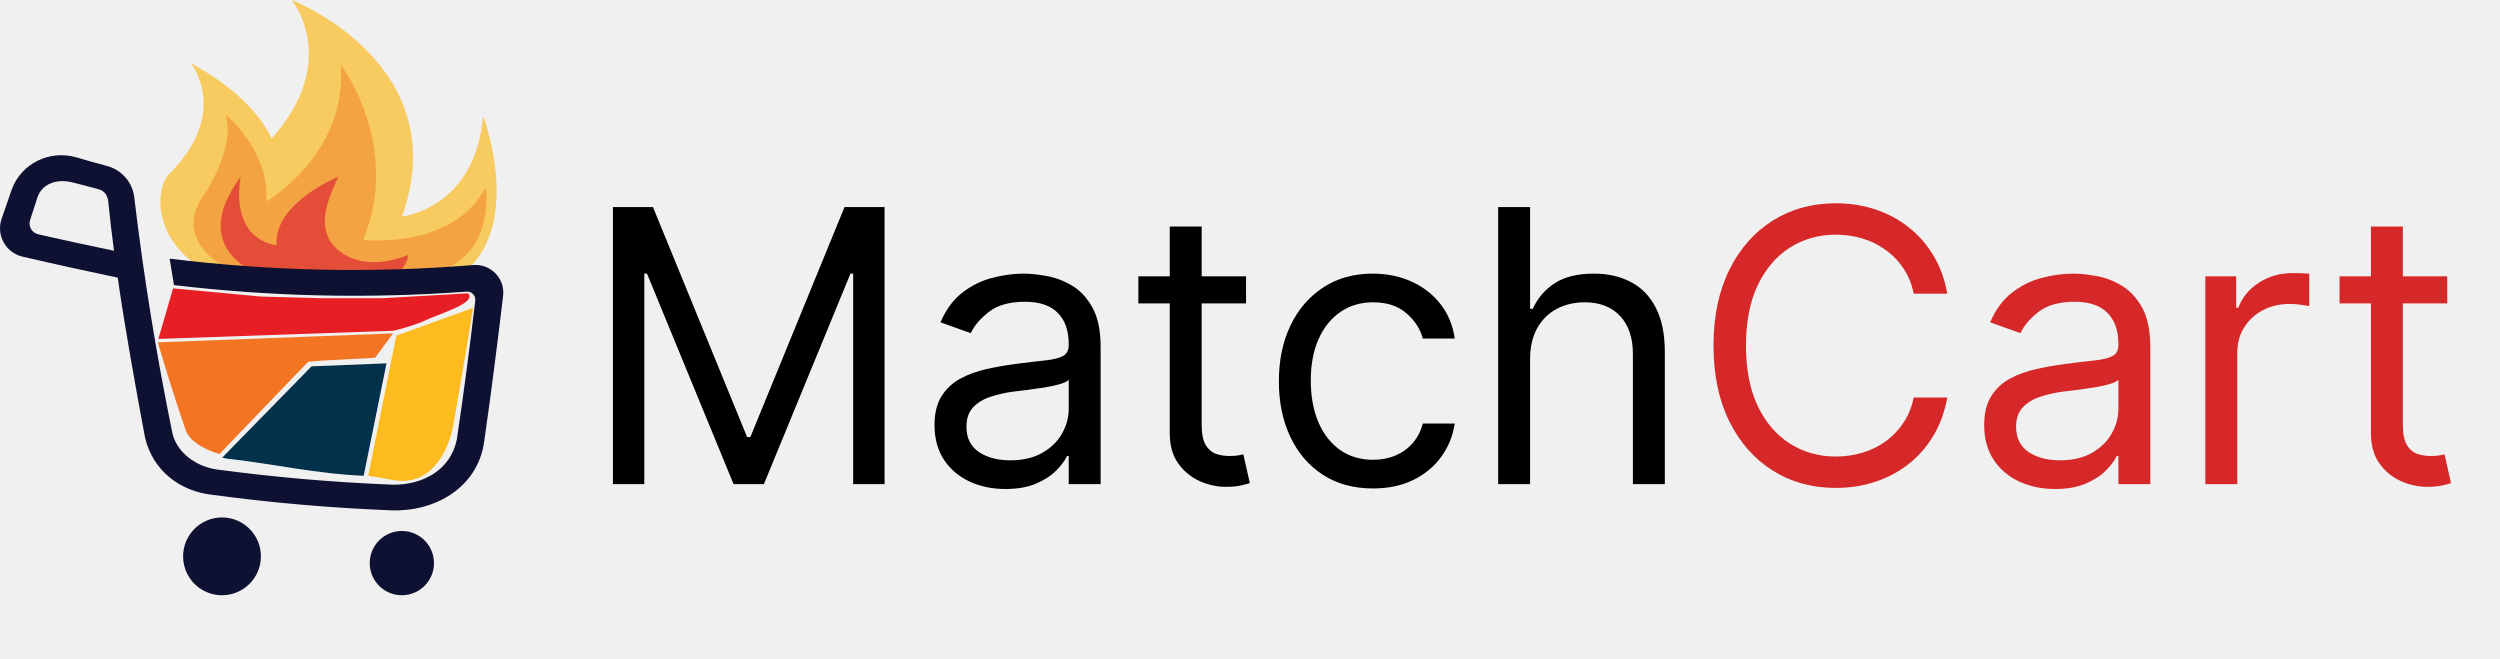
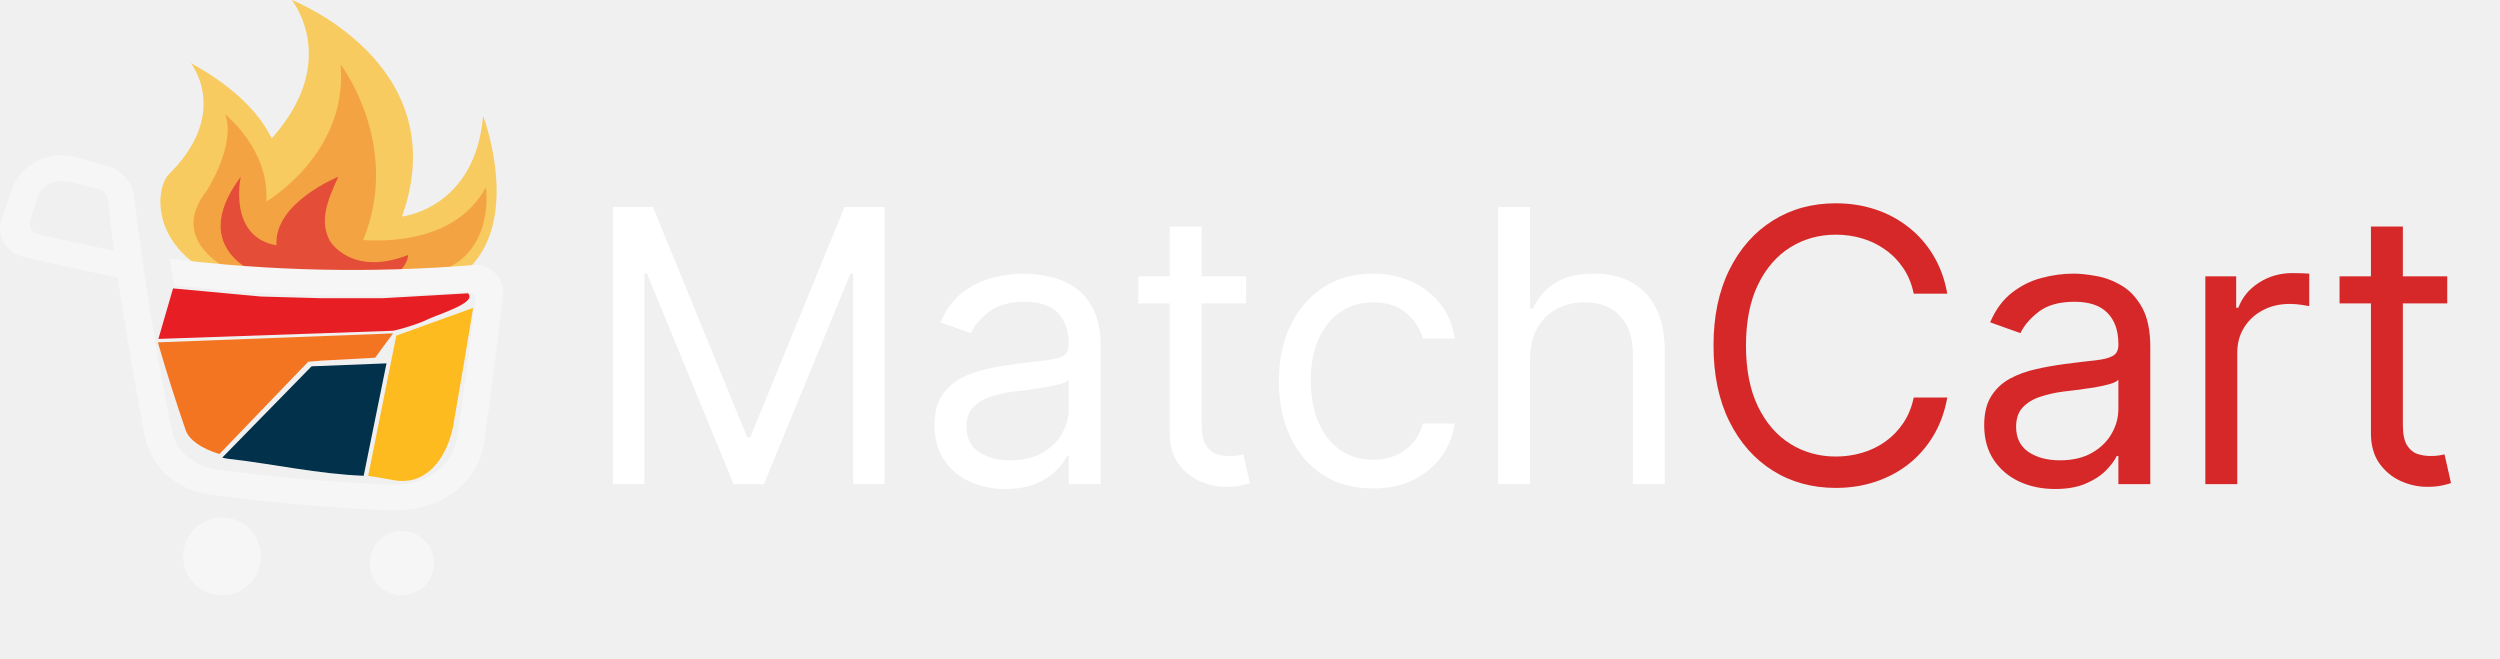
<svg xmlns="http://www.w3.org/2000/svg" width="315" height="83" viewBox="0 0 315 83" fill="none">
  <path d="M31.276 36.338C18.538 32.821 19.464 23.907 21.222 22.021C21.236 22.007 21.248 21.992 21.262 21.978C21.515 21.709 21.679 21.559 21.679 21.559C28.938 13.953 24.029 7.94 24.029 7.94C29.728 11.078 32.75 14.396 34.234 17.439C43 7.647 36.76 0 36.76 0C36.76 0 57.486 8.028 50.656 27.281C50.656 27.281 59.858 26.317 60.875 14.607C60.875 14.607 67.354 31.649 55.014 36.338H31.276Z" fill="#F7CB5F" />
  <path d="M61.225 23.6C57.722 30.008 50.011 30.508 45.76 30.246C50.658 18.256 42.914 8.118 42.914 8.118C43.902 19.368 33.56 25.39 33.56 25.39C33.984 18.858 28.39 14.431 28.39 14.431C29.747 18.277 26.073 23.988 26.073 23.988C20.422 31.149 30.707 34.871 30.707 34.871H50.842C62.899 34.871 61.225 23.6 61.225 23.6Z" fill="#F4A343" />
  <path d="M41.559 30.337C40.314 28.003 41.057 25.612 42.631 22.269C42.631 22.269 34.474 25.557 34.841 30.911C28.664 29.827 30.338 22.269 30.338 22.269C23.196 31.83 33.391 34.871 33.391 34.871H49.244C51.392 33.852 51.432 32.125 51.432 32.125C44.224 34.928 41.566 30.349 41.559 30.337Z" fill="#E44D37" />
-   <path d="M21.374 32.585C21.584 33.921 21.693 34.587 21.92 35.923C27.956 36.638 33.969 37.066 39.987 37.212C46.241 37.362 52.499 37.207 58.791 36.745C59.429 36.697 59.955 37.24 59.882 37.879C59.2 43.723 58.426 49.55 57.562 55.37C56.783 59.223 53.276 61.116 49.513 61.069C42.071 60.781 34.72 60.147 27.337 59.157C24.47 58.745 22.198 56.839 21.705 54.496C19.698 44.673 18.1 34.811 16.916 24.855C16.704 22.969 15.328 21.404 13.485 20.911C11.911 20.49 11.125 20.27 9.562 19.811C6.233 18.877 2.687 20.592 1.485 23.864C0.977 25.34 0.592 26.453 0.206 27.56C-0.511 29.615 0.711 31.839 2.833 32.335C6.74 33.247 11.668 34.325 14.83 34.983C15.809 41.727 17.033 48.474 18.267 55.106C19.25 59.321 22.691 61.914 26.782 62.35C34.284 63.36 41.752 64.007 49.315 64.305C54.75 64.5 60.203 61.488 61.008 55.63C61.889 49.495 62.661 43.43 63.392 37.283C63.651 35.088 61.83 33.216 59.624 33.397C46.836 34.435 34.16 34.168 21.374 32.59V32.585ZM4.809 29.522C4.009 29.337 3.54 28.503 3.795 27.722C4.088 26.824 4.333 26.062 4.704 24.912C5.278 23.131 7.162 22.497 9.11 22.976C10.351 23.281 11.106 23.492 12.356 23.826C12.939 23.981 13.532 24.35 13.642 25.417C13.861 27.56 14.078 29.441 14.363 31.592C11.67 31.039 7.598 30.168 4.814 29.525L4.809 29.522ZM32.874 70.099C32.874 72.807 30.681 75 27.973 75C25.265 75 23.072 72.807 23.072 70.099C23.072 67.391 25.265 65.198 27.973 65.198C30.681 65.198 32.874 67.391 32.874 70.099ZM54.683 70.952C54.683 73.188 52.871 75 50.635 75C48.398 75 46.586 73.188 46.586 70.952C46.586 68.715 48.398 66.903 50.635 66.903C52.871 66.903 54.683 68.715 54.683 70.952Z" fill="#0E1131" />
+   <path d="M21.374 32.585C21.584 33.921 21.693 34.587 21.92 35.923C27.956 36.638 33.969 37.066 39.987 37.212C46.241 37.362 52.499 37.207 58.791 36.745C59.429 36.697 59.955 37.24 59.882 37.879C59.2 43.723 58.426 49.55 57.562 55.37C56.783 59.223 53.276 61.116 49.513 61.069C42.071 60.781 34.72 60.147 27.337 59.157C24.47 58.745 22.198 56.839 21.705 54.496C19.698 44.673 18.1 34.811 16.916 24.855C16.704 22.969 15.328 21.404 13.485 20.911C11.911 20.49 11.125 20.27 9.562 19.811C6.233 18.877 2.687 20.592 1.485 23.864C0.977 25.34 0.592 26.453 0.206 27.56C-0.511 29.615 0.711 31.839 2.833 32.335C6.74 33.247 11.668 34.325 14.83 34.983C15.809 41.727 17.033 48.474 18.267 55.106C19.25 59.321 22.691 61.914 26.782 62.35C34.284 63.36 41.752 64.007 49.315 64.305C54.75 64.5 60.203 61.488 61.008 55.63C61.889 49.495 62.661 43.43 63.392 37.283C63.651 35.088 61.83 33.216 59.624 33.397C46.836 34.435 34.16 34.168 21.374 32.59V32.585ZM4.809 29.522C4.009 29.337 3.54 28.503 3.795 27.722C4.088 26.824 4.333 26.062 4.704 24.912C5.278 23.131 7.162 22.497 9.11 22.976C10.351 23.281 11.106 23.492 12.356 23.826C12.939 23.981 13.532 24.35 13.642 25.417C13.861 27.56 14.078 29.441 14.363 31.592C11.67 31.039 7.598 30.168 4.814 29.525L4.809 29.522ZM32.874 70.099C32.874 72.807 30.681 75 27.973 75C25.265 75 23.072 72.807 23.072 70.099C23.072 67.391 25.265 65.198 27.973 65.198C30.681 65.198 32.874 67.391 32.874 70.099ZM54.683 70.952C54.683 73.188 52.871 75 50.635 75C48.398 75 46.586 73.188 46.586 70.952C46.586 68.715 48.398 66.903 50.635 66.903C52.871 66.903 54.683 68.715 54.683 70.952Z" fill="#f6f6f6" />
  <path d="M38.844 45.575L40.64 45.432L47.265 45.075L49.52 42.008L19.891 43.137C20.965 46.845 22.136 50.545 23.403 54.22C23.841 55.456 25.446 56.542 27.645 57.211L38.437 45.987L38.847 45.578L38.844 45.575Z" fill="#F47521" />
  <path d="M39.259 46.154L27.999 57.663C28.254 57.725 28.514 57.778 28.78 57.811C34.658 58.48 39.971 59.716 45.824 59.947L48.699 45.783L39.259 46.157V46.154Z" fill="#01314B" />
  <path d="M49.93 42.291L46.393 59.954C47.922 60.173 48.794 60.378 50.087 60.571L50.192 60.581C54.145 60.912 56.336 57.323 57.074 53.832C57.946 48.845 58.793 43.818 59.617 38.788L49.93 42.289V42.291Z" fill="#FEBB1F" />
  <path d="M21.805 36.338L32.891 37.364L40.283 37.569H48.289L55.474 37.16L58.965 36.955C60.196 38.186 55.164 39.574 53.421 40.446C53.011 40.651 51.108 41.341 49.52 41.677L19.957 42.703" fill="#E81E25" />
-   <path d="M77.227 26.091H82.273L94.136 55.068H94.546L106.409 26.091H111.455V61H107.5V34.477H107.159L96.25 61H92.432L81.523 34.477H81.182V61H77.227V26.091ZM126.681 61.614C125.022 61.614 123.517 61.301 122.164 60.676C120.812 60.04 119.738 59.125 118.943 57.932C118.147 56.727 117.75 55.273 117.75 53.568C117.75 52.068 118.045 50.852 118.636 49.92C119.227 48.977 120.017 48.239 121.005 47.705C121.994 47.17 123.085 46.773 124.278 46.511C125.483 46.239 126.693 46.023 127.909 45.864C129.5 45.659 130.789 45.506 131.778 45.403C132.778 45.29 133.505 45.102 133.96 44.841C134.426 44.58 134.659 44.125 134.659 43.477V43.341C134.659 41.659 134.199 40.352 133.278 39.42C132.369 38.489 130.988 38.023 129.136 38.023C127.216 38.023 125.71 38.443 124.619 39.284C123.528 40.125 122.761 41.023 122.318 41.977L118.5 40.614C119.181 39.023 120.091 37.784 121.227 36.898C122.375 36 123.625 35.375 124.977 35.023C126.341 34.659 127.681 34.477 129 34.477C129.841 34.477 130.806 34.58 131.897 34.784C133 34.977 134.062 35.381 135.085 35.994C136.119 36.608 136.977 37.534 137.659 38.773C138.341 40.011 138.681 41.67 138.681 43.75V61H134.659V57.455H134.454C134.181 58.023 133.727 58.631 133.091 59.278C132.454 59.926 131.608 60.477 130.551 60.932C129.494 61.386 128.204 61.614 126.681 61.614ZM127.295 58C128.886 58 130.227 57.688 131.318 57.062C132.42 56.438 133.25 55.631 133.806 54.642C134.375 53.653 134.659 52.614 134.659 51.523V47.841C134.488 48.045 134.113 48.233 133.534 48.403C132.966 48.562 132.306 48.705 131.556 48.83C130.818 48.943 130.096 49.045 129.392 49.136C128.699 49.216 128.136 49.284 127.704 49.341C126.659 49.477 125.681 49.699 124.772 50.006C123.875 50.301 123.147 50.75 122.591 51.352C122.045 51.943 121.772 52.75 121.772 53.773C121.772 55.17 122.289 56.227 123.324 56.943C124.369 57.648 125.693 58 127.295 58ZM157.002 34.818V38.227H143.434V34.818H157.002ZM147.389 28.546H151.411V53.5C151.411 54.636 151.576 55.489 151.906 56.057C152.246 56.614 152.678 56.989 153.201 57.182C153.735 57.364 154.298 57.455 154.889 57.455C155.332 57.455 155.695 57.432 155.979 57.386C156.264 57.33 156.491 57.284 156.661 57.25L157.479 60.864C157.207 60.966 156.826 61.068 156.337 61.17C155.849 61.284 155.229 61.341 154.479 61.341C153.343 61.341 152.229 61.097 151.139 60.608C150.059 60.119 149.161 59.375 148.445 58.375C147.741 57.375 147.389 56.114 147.389 54.591V28.546ZM173 61.545C170.546 61.545 168.432 60.966 166.66 59.807C164.887 58.648 163.523 57.051 162.569 55.017C161.614 52.983 161.137 50.659 161.137 48.045C161.137 45.386 161.625 43.04 162.603 41.006C163.591 38.96 164.966 37.364 166.728 36.216C168.5 35.057 170.569 34.477 172.932 34.477C174.773 34.477 176.432 34.818 177.91 35.5C179.387 36.182 180.597 37.136 181.54 38.364C182.483 39.591 183.069 41.023 183.296 42.659H179.273C178.966 41.466 178.285 40.409 177.228 39.489C176.182 38.557 174.773 38.091 173 38.091C171.432 38.091 170.057 38.5 168.875 39.318C167.705 40.125 166.79 41.267 166.131 42.744C165.483 44.21 165.16 45.932 165.16 47.909C165.16 49.932 165.478 51.693 166.114 53.193C166.762 54.693 167.671 55.858 168.841 56.688C170.023 57.517 171.41 57.932 173 57.932C174.046 57.932 174.995 57.75 175.847 57.386C176.699 57.023 177.421 56.5 178.012 55.818C178.603 55.136 179.023 54.318 179.273 53.364H183.296C183.069 54.909 182.506 56.301 181.608 57.54C180.722 58.767 179.546 59.744 178.08 60.472C176.625 61.188 174.932 61.545 173 61.545ZM192.791 45.25V61H188.769V26.091H192.791V38.909H193.132C193.746 37.557 194.666 36.483 195.894 35.688C197.132 34.881 198.78 34.477 200.837 34.477C202.621 34.477 204.183 34.835 205.524 35.551C206.865 36.256 207.905 37.341 208.644 38.807C209.394 40.261 209.769 42.114 209.769 44.364V61H205.746V44.636C205.746 42.557 205.206 40.949 204.127 39.812C203.058 38.665 201.575 38.091 199.678 38.091C198.359 38.091 197.178 38.369 196.132 38.926C195.098 39.483 194.28 40.295 193.678 41.364C193.087 42.432 192.791 43.727 192.791 45.25Z" fill="black" />
+   <path d="M77.227 26.091H82.273L94.136 55.068H94.546L106.409 26.091H111.455V61H107.5V34.477H107.159L96.25 61H92.432L81.523 34.477H81.182V61H77.227V26.091ZM126.681 61.614C125.022 61.614 123.517 61.301 122.164 60.676C120.812 60.04 119.738 59.125 118.943 57.932C118.147 56.727 117.75 55.273 117.75 53.568C117.75 52.068 118.045 50.852 118.636 49.92C119.227 48.977 120.017 48.239 121.005 47.705C121.994 47.17 123.085 46.773 124.278 46.511C125.483 46.239 126.693 46.023 127.909 45.864C129.5 45.659 130.789 45.506 131.778 45.403C132.778 45.29 133.505 45.102 133.96 44.841C134.426 44.58 134.659 44.125 134.659 43.477V43.341C134.659 41.659 134.199 40.352 133.278 39.42C132.369 38.489 130.988 38.023 129.136 38.023C127.216 38.023 125.71 38.443 124.619 39.284C123.528 40.125 122.761 41.023 122.318 41.977L118.5 40.614C119.181 39.023 120.091 37.784 121.227 36.898C122.375 36 123.625 35.375 124.977 35.023C126.341 34.659 127.681 34.477 129 34.477C129.841 34.477 130.806 34.58 131.897 34.784C133 34.977 134.062 35.381 135.085 35.994C136.119 36.608 136.977 37.534 137.659 38.773C138.341 40.011 138.681 41.67 138.681 43.75V61H134.659V57.455H134.454C134.181 58.023 133.727 58.631 133.091 59.278C132.454 59.926 131.608 60.477 130.551 60.932C129.494 61.386 128.204 61.614 126.681 61.614ZM127.295 58C128.886 58 130.227 57.688 131.318 57.062C132.42 56.438 133.25 55.631 133.806 54.642C134.375 53.653 134.659 52.614 134.659 51.523V47.841C134.488 48.045 134.113 48.233 133.534 48.403C132.966 48.562 132.306 48.705 131.556 48.83C130.818 48.943 130.096 49.045 129.392 49.136C128.699 49.216 128.136 49.284 127.704 49.341C126.659 49.477 125.681 49.699 124.772 50.006C123.875 50.301 123.147 50.75 122.591 51.352C122.045 51.943 121.772 52.75 121.772 53.773C121.772 55.17 122.289 56.227 123.324 56.943C124.369 57.648 125.693 58 127.295 58ZM157.002 34.818V38.227H143.434V34.818H157.002ZM147.389 28.546H151.411V53.5C151.411 54.636 151.576 55.489 151.906 56.057C152.246 56.614 152.678 56.989 153.201 57.182C153.735 57.364 154.298 57.455 154.889 57.455C155.332 57.455 155.695 57.432 155.979 57.386C156.264 57.33 156.491 57.284 156.661 57.25L157.479 60.864C157.207 60.966 156.826 61.068 156.337 61.17C155.849 61.284 155.229 61.341 154.479 61.341C153.343 61.341 152.229 61.097 151.139 60.608C150.059 60.119 149.161 59.375 148.445 58.375C147.741 57.375 147.389 56.114 147.389 54.591V28.546ZM173 61.545C170.546 61.545 168.432 60.966 166.66 59.807C164.887 58.648 163.523 57.051 162.569 55.017C161.614 52.983 161.137 50.659 161.137 48.045C161.137 45.386 161.625 43.04 162.603 41.006C163.591 38.96 164.966 37.364 166.728 36.216C168.5 35.057 170.569 34.477 172.932 34.477C174.773 34.477 176.432 34.818 177.91 35.5C179.387 36.182 180.597 37.136 181.54 38.364C182.483 39.591 183.069 41.023 183.296 42.659H179.273C178.966 41.466 178.285 40.409 177.228 39.489C176.182 38.557 174.773 38.091 173 38.091C171.432 38.091 170.057 38.5 168.875 39.318C167.705 40.125 166.79 41.267 166.131 42.744C165.483 44.21 165.16 45.932 165.16 47.909C165.16 49.932 165.478 51.693 166.114 53.193C166.762 54.693 167.671 55.858 168.841 56.688C170.023 57.517 171.41 57.932 173 57.932C174.046 57.932 174.995 57.75 175.847 57.386C176.699 57.023 177.421 56.5 178.012 55.818C178.603 55.136 179.023 54.318 179.273 53.364H183.296C183.069 54.909 182.506 56.301 181.608 57.54C180.722 58.767 179.546 59.744 178.08 60.472C176.625 61.188 174.932 61.545 173 61.545ZM192.791 45.25V61H188.769V26.091H192.791V38.909H193.132C193.746 37.557 194.666 36.483 195.894 35.688C197.132 34.881 198.78 34.477 200.837 34.477C202.621 34.477 204.183 34.835 205.524 35.551C206.865 36.256 207.905 37.341 208.644 38.807C209.394 40.261 209.769 42.114 209.769 44.364V61H205.746V44.636C205.746 42.557 205.206 40.949 204.127 39.812C203.058 38.665 201.575 38.091 199.678 38.091C198.359 38.091 197.178 38.369 196.132 38.926C195.098 39.483 194.28 40.295 193.678 41.364C193.087 42.432 192.791 43.727 192.791 45.25Z" fill="#ffffff" />
  <path d="M245.356 37H241.129C240.879 35.784 240.442 34.716 239.817 33.795C239.203 32.875 238.453 32.102 237.567 31.477C236.692 30.841 235.72 30.364 234.652 30.046C233.584 29.727 232.47 29.568 231.311 29.568C229.197 29.568 227.282 30.102 225.567 31.171C223.862 32.239 222.504 33.812 221.493 35.892C220.493 37.972 219.993 40.523 219.993 43.545C219.993 46.568 220.493 49.119 221.493 51.199C222.504 53.278 223.862 54.852 225.567 55.92C227.282 56.989 229.197 57.523 231.311 57.523C232.47 57.523 233.584 57.364 234.652 57.045C235.72 56.727 236.692 56.256 237.567 55.631C238.453 54.994 239.203 54.216 239.817 53.295C240.442 52.364 240.879 51.295 241.129 50.091H245.356C245.038 51.875 244.459 53.472 243.618 54.881C242.777 56.29 241.731 57.489 240.481 58.477C239.231 59.455 237.828 60.199 236.271 60.71C234.726 61.222 233.072 61.477 231.311 61.477C228.334 61.477 225.686 60.75 223.368 59.295C221.049 57.841 219.226 55.773 217.896 53.091C216.567 50.409 215.902 47.227 215.902 43.545C215.902 39.864 216.567 36.682 217.896 34C219.226 31.318 221.049 29.25 223.368 27.796C225.686 26.341 228.334 25.614 231.311 25.614C233.072 25.614 234.726 25.869 236.271 26.381C237.828 26.892 239.231 27.642 240.481 28.631C241.731 29.608 242.777 30.801 243.618 32.21C244.459 33.608 245.038 35.205 245.356 37ZM258.938 61.614C257.279 61.614 255.774 61.301 254.421 60.676C253.069 60.04 251.995 59.125 251.2 57.932C250.404 56.727 250.007 55.273 250.007 53.568C250.007 52.068 250.302 50.852 250.893 49.92C251.484 48.977 252.274 48.239 253.262 47.705C254.251 47.17 255.342 46.773 256.535 46.511C257.74 46.239 258.95 46.023 260.166 45.864C261.757 45.659 263.046 45.506 264.035 45.403C265.035 45.29 265.762 45.102 266.217 44.841C266.683 44.58 266.916 44.125 266.916 43.477V43.341C266.916 41.659 266.455 40.352 265.535 39.42C264.626 38.489 263.245 38.023 261.393 38.023C259.472 38.023 257.967 38.443 256.876 39.284C255.785 40.125 255.018 41.023 254.575 41.977L250.757 40.614C251.438 39.023 252.347 37.784 253.484 36.898C254.632 36 255.882 35.375 257.234 35.023C258.597 34.659 259.938 34.477 261.257 34.477C262.097 34.477 263.063 34.58 264.154 34.784C265.257 34.977 266.319 35.381 267.342 35.994C268.376 36.608 269.234 37.534 269.916 38.773C270.597 40.011 270.938 41.67 270.938 43.75V61H266.916V57.455H266.711C266.438 58.023 265.984 58.631 265.347 59.278C264.711 59.926 263.865 60.477 262.808 60.932C261.751 61.386 260.461 61.614 258.938 61.614ZM259.552 58C261.143 58 262.484 57.688 263.575 57.062C264.677 56.438 265.507 55.631 266.063 54.642C266.632 53.653 266.916 52.614 266.916 51.523V47.841C266.745 48.045 266.37 48.233 265.791 48.403C265.222 48.562 264.563 48.705 263.813 48.83C263.075 48.943 262.353 49.045 261.649 49.136C260.955 49.216 260.393 49.284 259.961 49.341C258.916 49.477 257.938 49.699 257.029 50.006C256.132 50.301 255.404 50.75 254.847 51.352C254.302 51.943 254.029 52.75 254.029 53.773C254.029 55.17 254.546 56.227 255.58 56.943C256.626 57.648 257.95 58 259.552 58ZM277.873 61V34.818H281.759V38.773H282.032C282.509 37.477 283.373 36.426 284.623 35.619C285.873 34.812 287.282 34.409 288.85 34.409C289.145 34.409 289.515 34.415 289.958 34.426C290.401 34.438 290.736 34.455 290.964 34.477V38.568C290.827 38.534 290.515 38.483 290.026 38.415C289.549 38.335 289.043 38.295 288.509 38.295C287.236 38.295 286.1 38.562 285.1 39.097C284.111 39.619 283.327 40.347 282.748 41.278C282.18 42.199 281.895 43.25 281.895 44.432V61H277.873ZM308.351 34.818V38.227H294.783V34.818H308.351ZM298.737 28.546H302.76V53.5C302.76 54.636 302.925 55.489 303.254 56.057C303.595 56.614 304.027 56.989 304.55 57.182C305.084 57.364 305.647 57.455 306.237 57.455C306.681 57.455 307.044 57.432 307.328 57.386C307.612 57.33 307.84 57.284 308.01 57.25L308.828 60.864C308.556 60.966 308.175 61.068 307.686 61.17C307.198 61.284 306.578 61.341 305.828 61.341C304.692 61.341 303.578 61.097 302.487 60.608C301.408 60.119 300.51 59.375 299.794 58.375C299.09 57.375 298.737 56.114 298.737 54.591V28.546Z" fill="#D62828" />
</svg>
